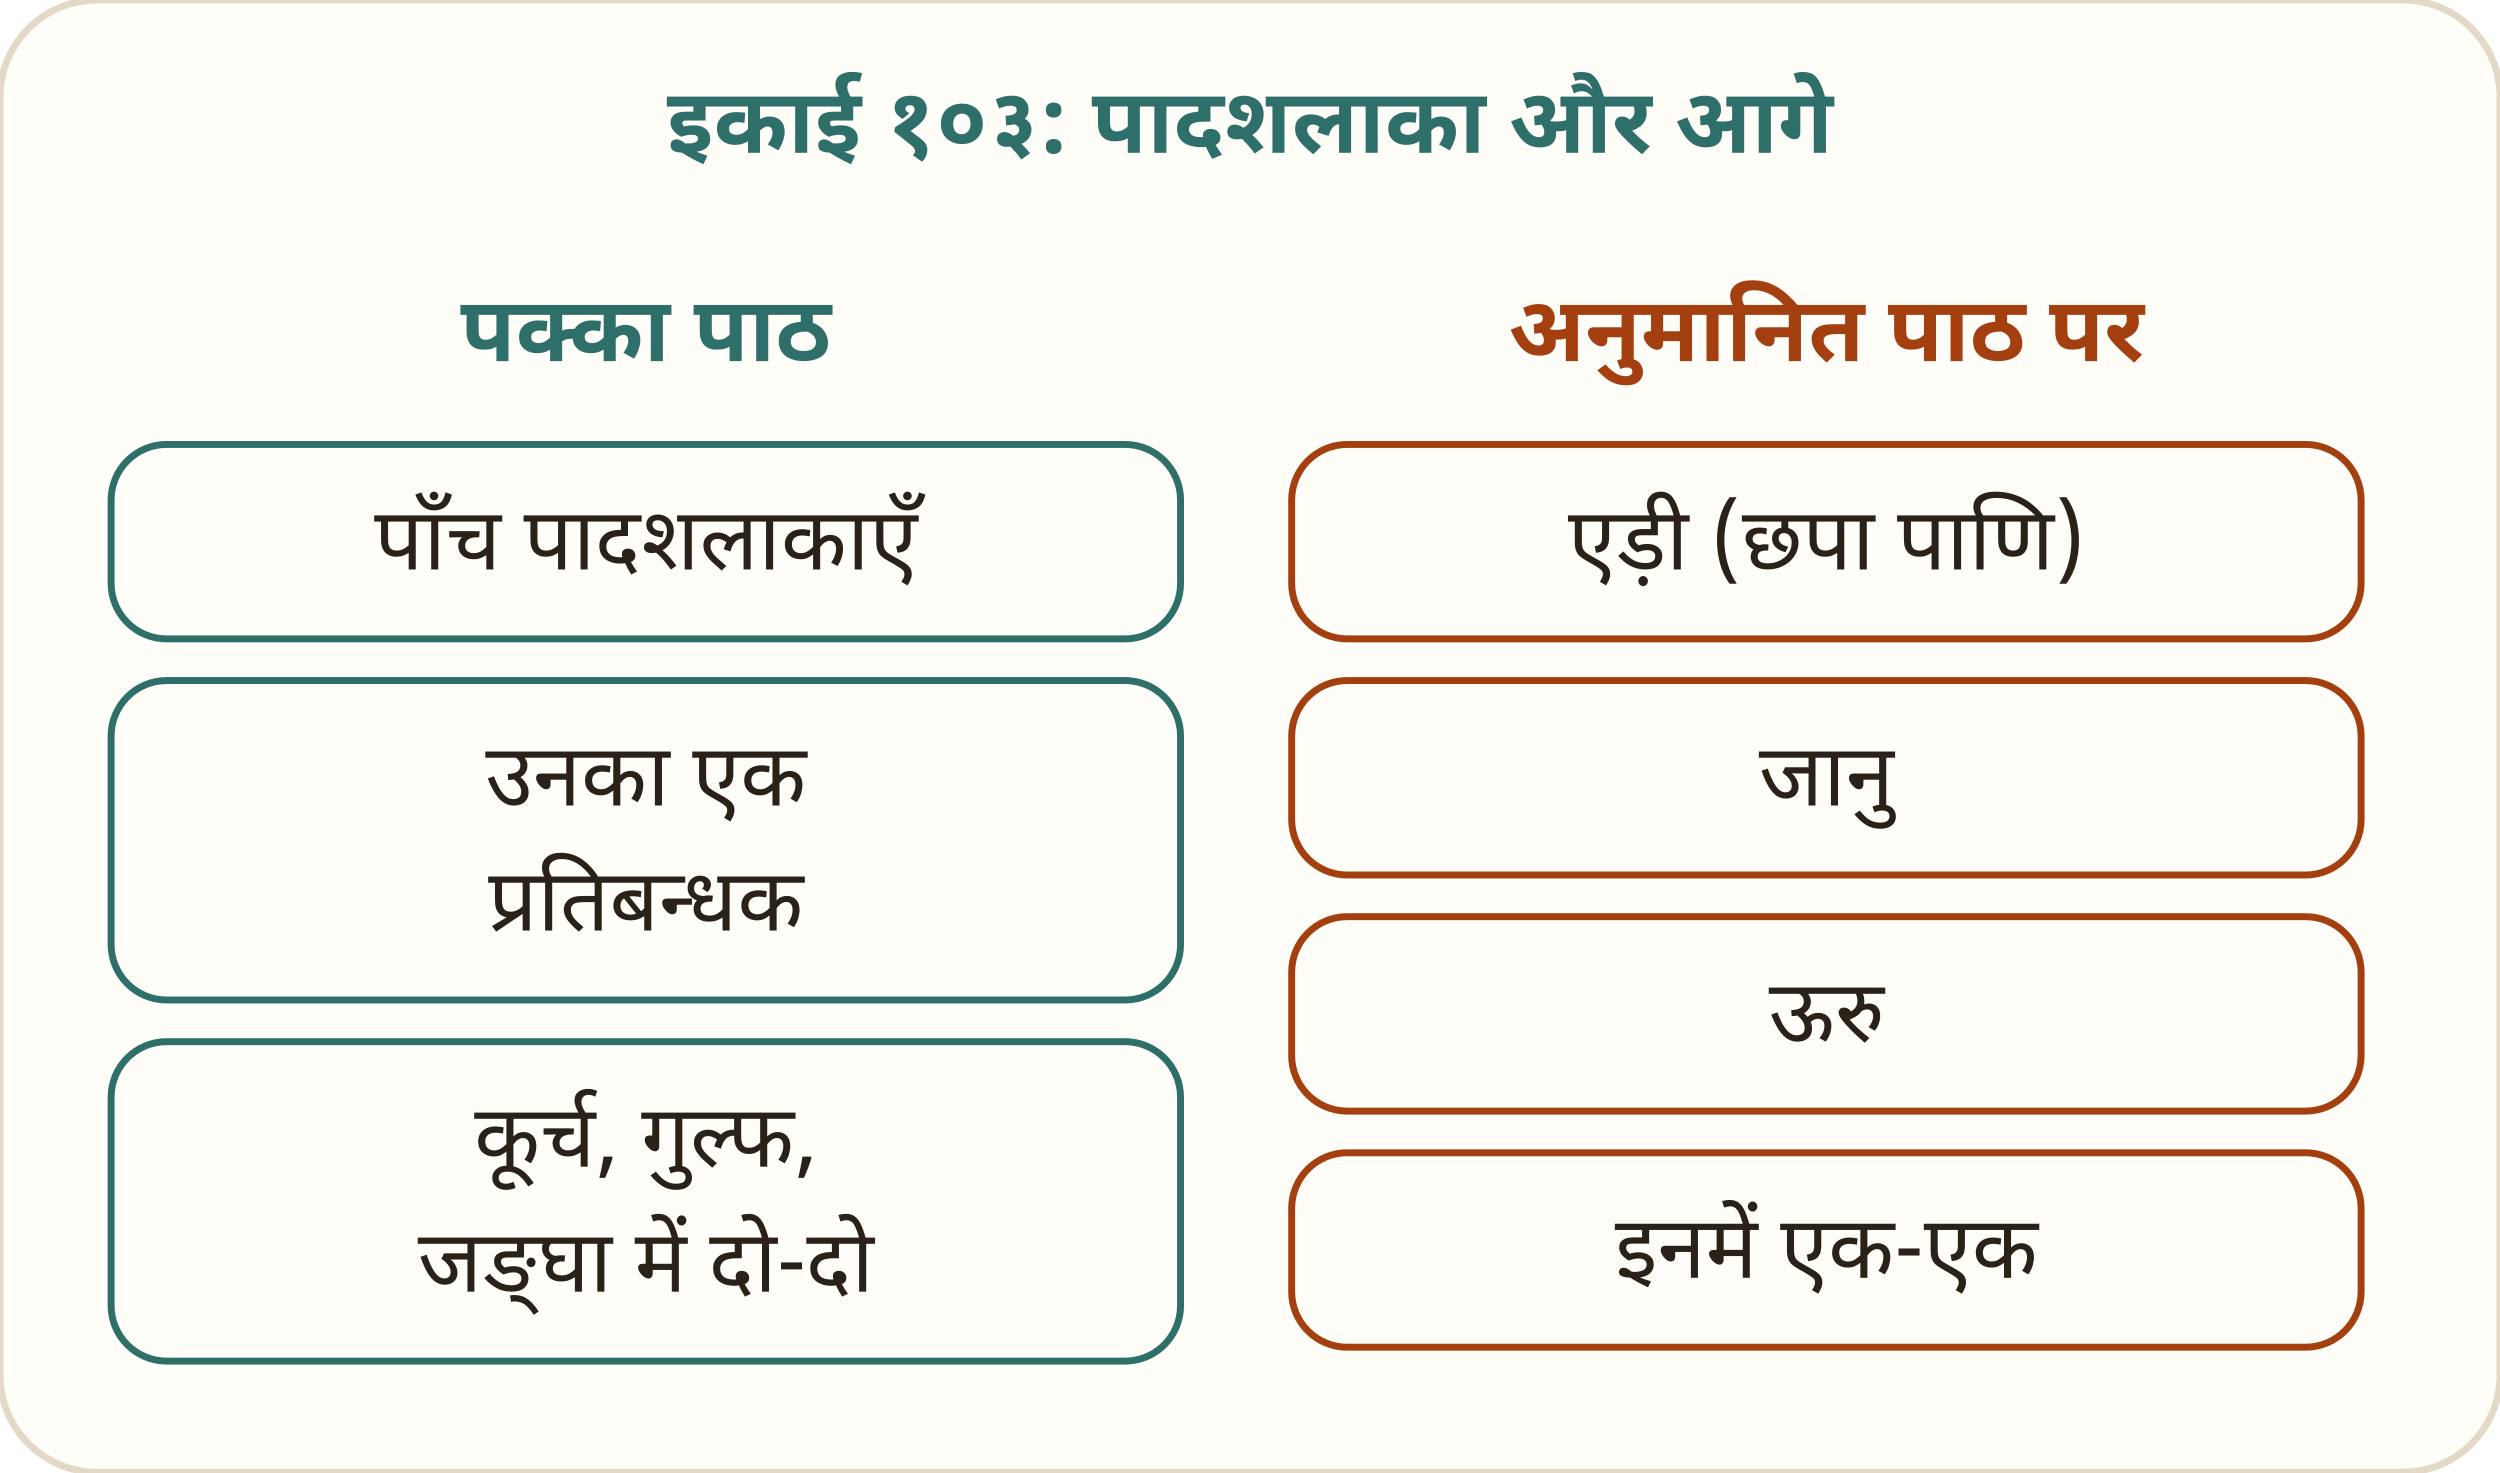
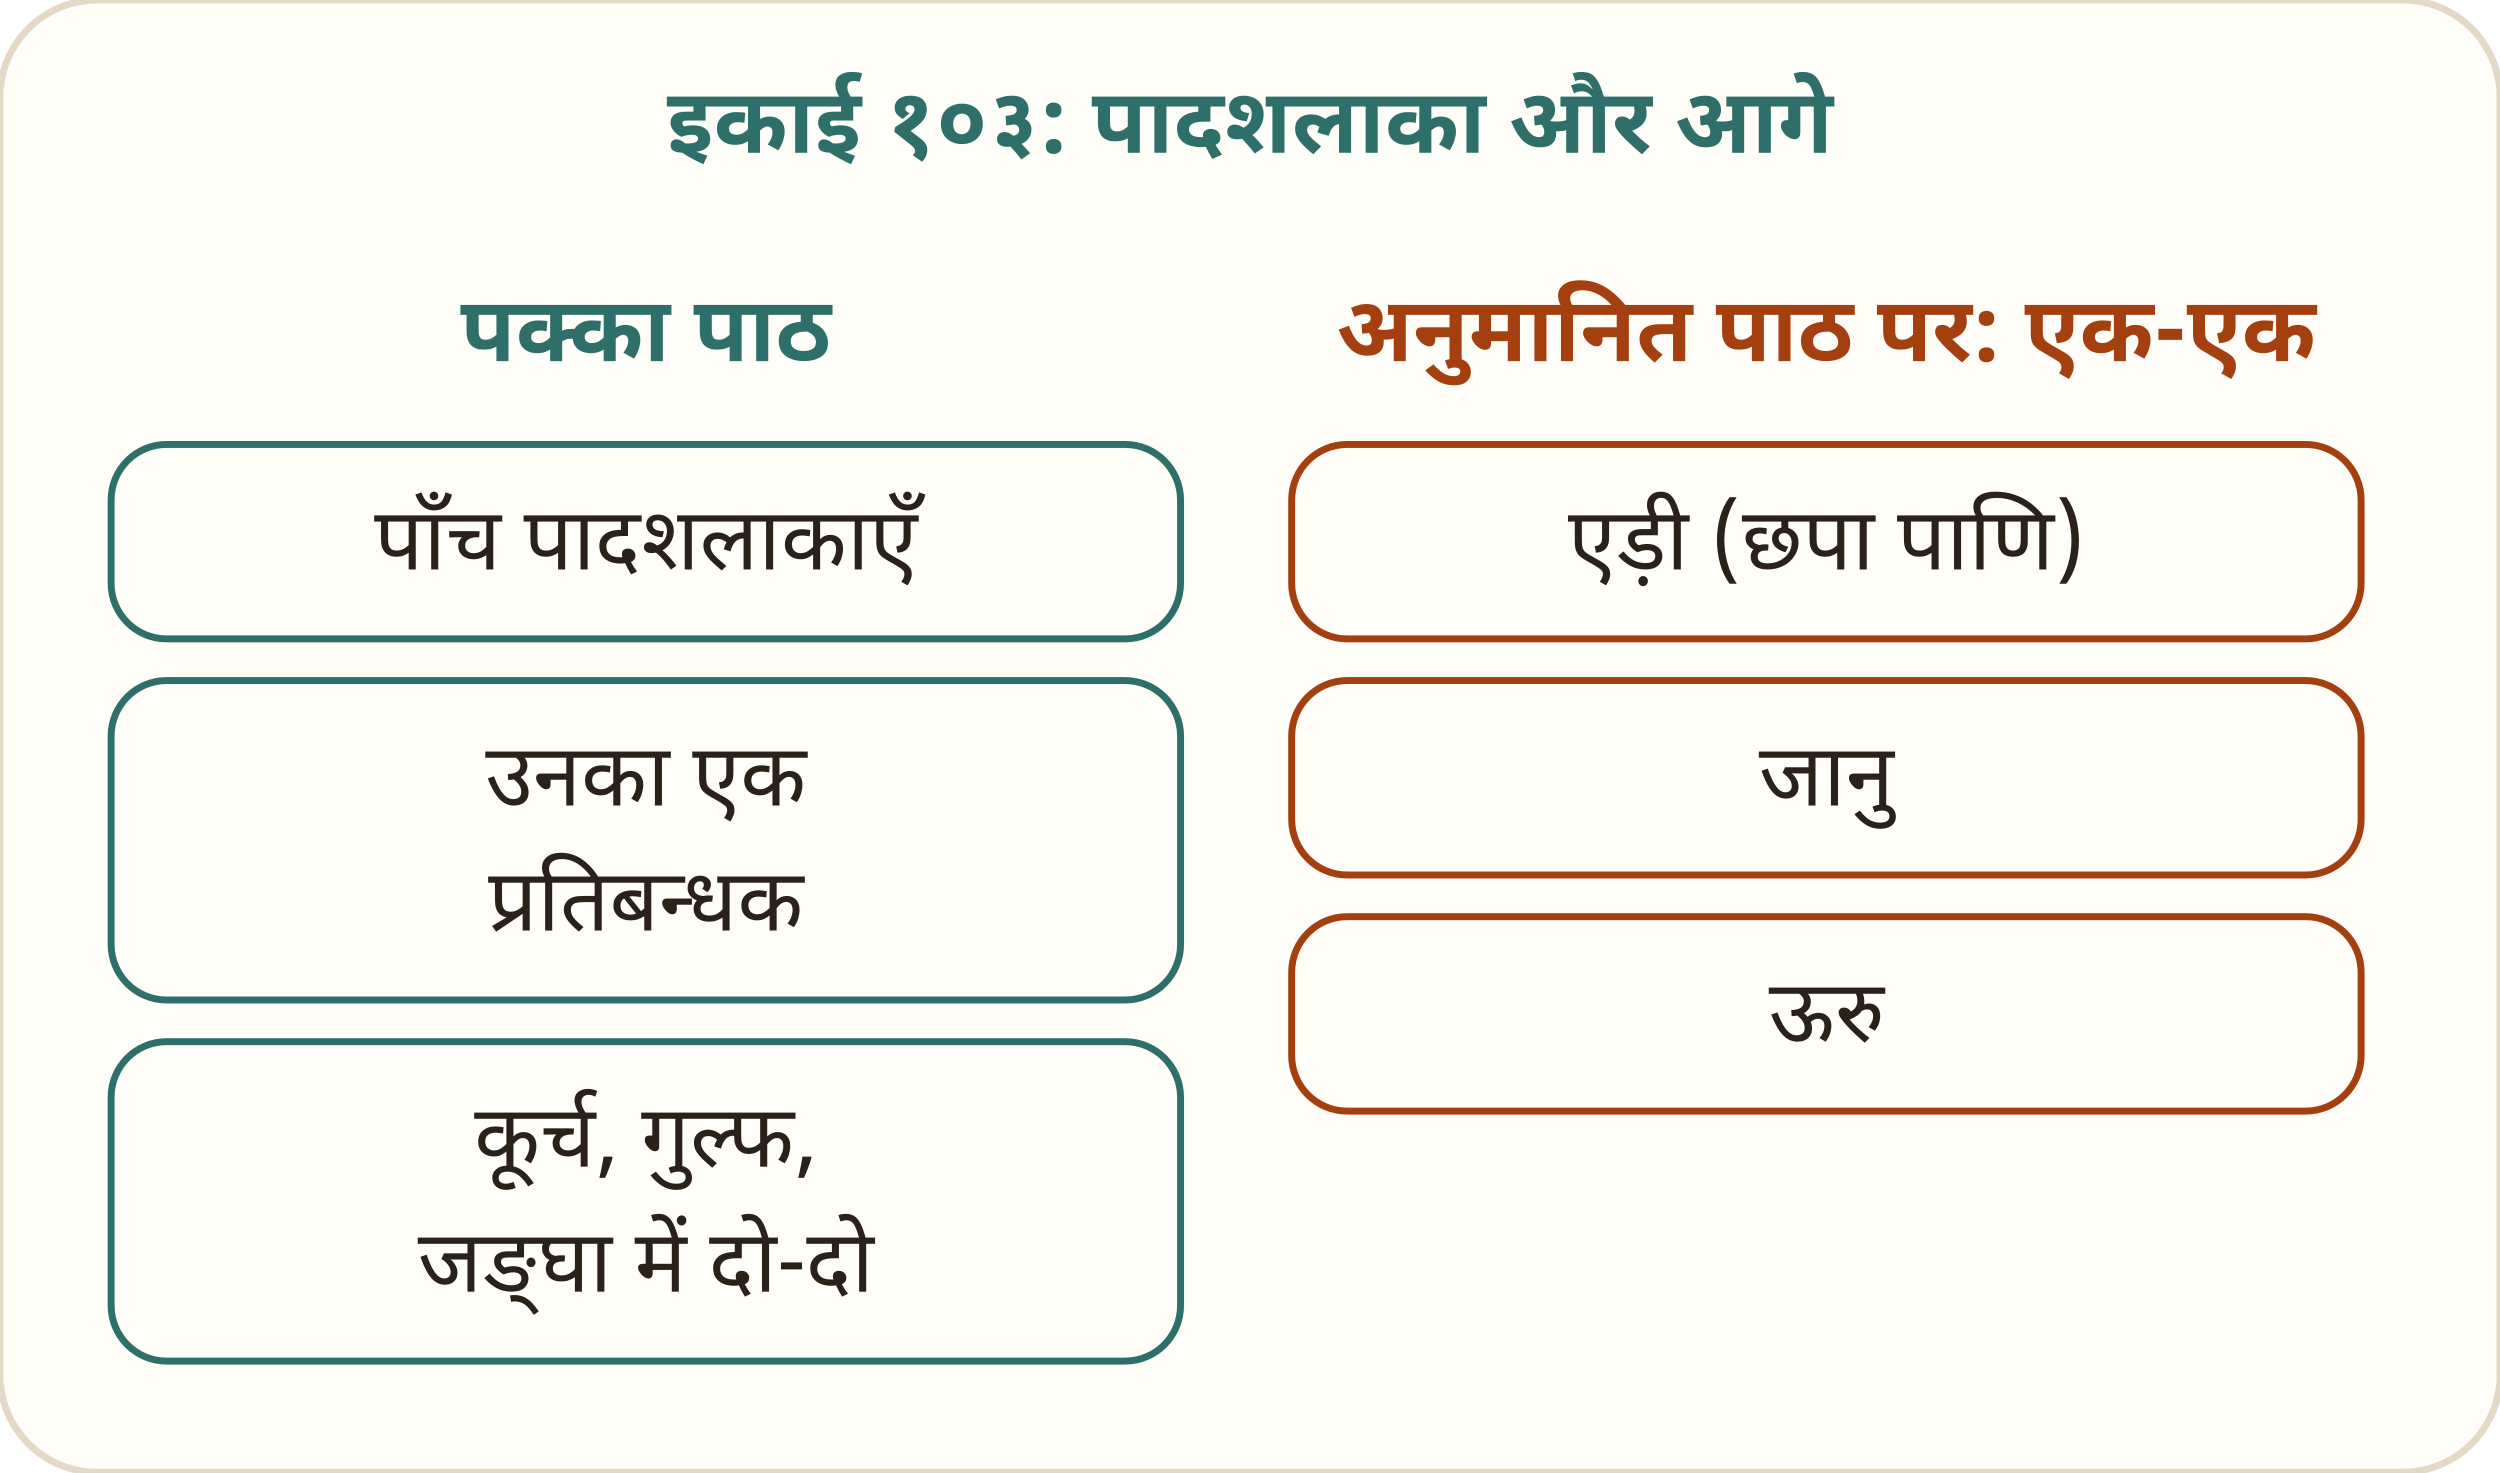
<svg xmlns="http://www.w3.org/2000/svg" viewBox="0 0 360 212" role="img">
  <rect width="360" height="212" rx="14" fill="#fffdf8" stroke="#e4d9c6" />
  <text x="180" y="22" font-family="'Noto Sans Devanagari','Mukta','Nirmala UI','Mangal',sans-serif" font-size="13" font-weight="700" fill="#2f6f6a" text-anchor="middle">इकाई १०३: पादशलाका और आगे</text>
  <text x="93" y="52" font-family="'Noto Sans Devanagari','Mukta','Nirmala UI','Mangal',sans-serif" font-size="13" font-weight="700" fill="#2f6f6a" text-anchor="middle">पक्का पाठ</text>
  <rect x="16" y="64" width="154" height="28" rx="8" fill="#fffdf8" stroke="#2f6f6a" />
  <text x="93.0" y="82.0" font-family="'Noto Sans Devanagari','Mukta','Nirmala UI','Mangal',sans-serif" font-size="12.5" font-weight="500" fill="#2a2118" text-anchor="middle">पाँच पादशलाकाएँ</text>
  <rect x="16" y="98" width="154" height="46" rx="8" fill="#fffdf8" stroke="#2f6f6a" />
  <text x="93.0" y="116.0" font-family="'Noto Sans Devanagari','Mukta','Nirmala UI','Mangal',sans-serif" font-size="12.5" font-weight="500" fill="#2a2118" text-anchor="middle">उनका एक</text>
  <text x="93.0" y="134.0" font-family="'Noto Sans Devanagari','Mukta','Nirmala UI','Mangal',sans-serif" font-size="12.5" font-weight="500" fill="#2a2118" text-anchor="middle">प्रतिबन्धक</text>
  <rect x="16" y="150" width="154" height="46" rx="8" fill="#fffdf8" stroke="#2f6f6a" />
  <text x="93.0" y="168.0" font-family="'Noto Sans Devanagari','Mukta','Nirmala UI','Mangal',sans-serif" font-size="12.5" font-weight="500" fill="#2a2118" text-anchor="middle">कूर्च, गुल्फ,</text>
  <text x="93.0" y="186.0" font-family="'Noto Sans Devanagari','Mukta','Nirmala UI','Mangal',sans-serif" font-size="12.5" font-weight="500" fill="#2a2118" text-anchor="middle">जङ्घा में दो-दो</text>
-   <text x="263" y="52" font-family="'Noto Sans Devanagari','Mukta','Nirmala UI','Mangal',sans-serif" font-size="13" font-weight="700" fill="#a4400f" text-anchor="middle">अनुमानित पाठ पर</text>
+   <text x="263" y="52" font-family="'Noto Sans Devanagari','Mukta','Nirmala UI','Mangal',sans-serif" font-size="13" font-weight="700" fill="#a4400f" text-anchor="middle">अनुमानित पाठ पर: एक-एक</text>
  <rect x="186" y="64" width="154" height="28" rx="8" fill="#fffdf8" stroke="#a4400f" />
  <text x="263.0" y="82.0" font-family="'Noto Sans Devanagari','Mukta','Nirmala UI','Mangal',sans-serif" font-size="12.5" font-weight="500" fill="#2a2118" text-anchor="middle">एड़ी (छपा पाणि)</text>
  <rect x="186" y="98" width="154" height="28" rx="8" fill="#fffdf8" stroke="#a4400f" />
  <text x="263.0" y="116.0" font-family="'Noto Sans Devanagari','Mukta','Nirmala UI','Mangal',sans-serif" font-size="12.5" font-weight="500" fill="#2a2118" text-anchor="middle">जानु</text>
  <rect x="186" y="132" width="154" height="28" rx="8" fill="#fffdf8" stroke="#a4400f" />
  <text x="263.0" y="150.0" font-family="'Noto Sans Devanagari','Mukta','Nirmala UI','Mangal',sans-serif" font-size="12.5" font-weight="500" fill="#2a2118" text-anchor="middle">ऊरु</text>
-   <rect x="186" y="166" width="154" height="28" rx="8" fill="#fffdf8" stroke="#a4400f" />
-   <text x="263.0" y="184.0" font-family="'Noto Sans Devanagari','Mukta','Nirmala UI','Mangal',sans-serif" font-size="12.5" font-weight="500" fill="#2a2118" text-anchor="middle">इनमें एक-एक</text>
</svg>
